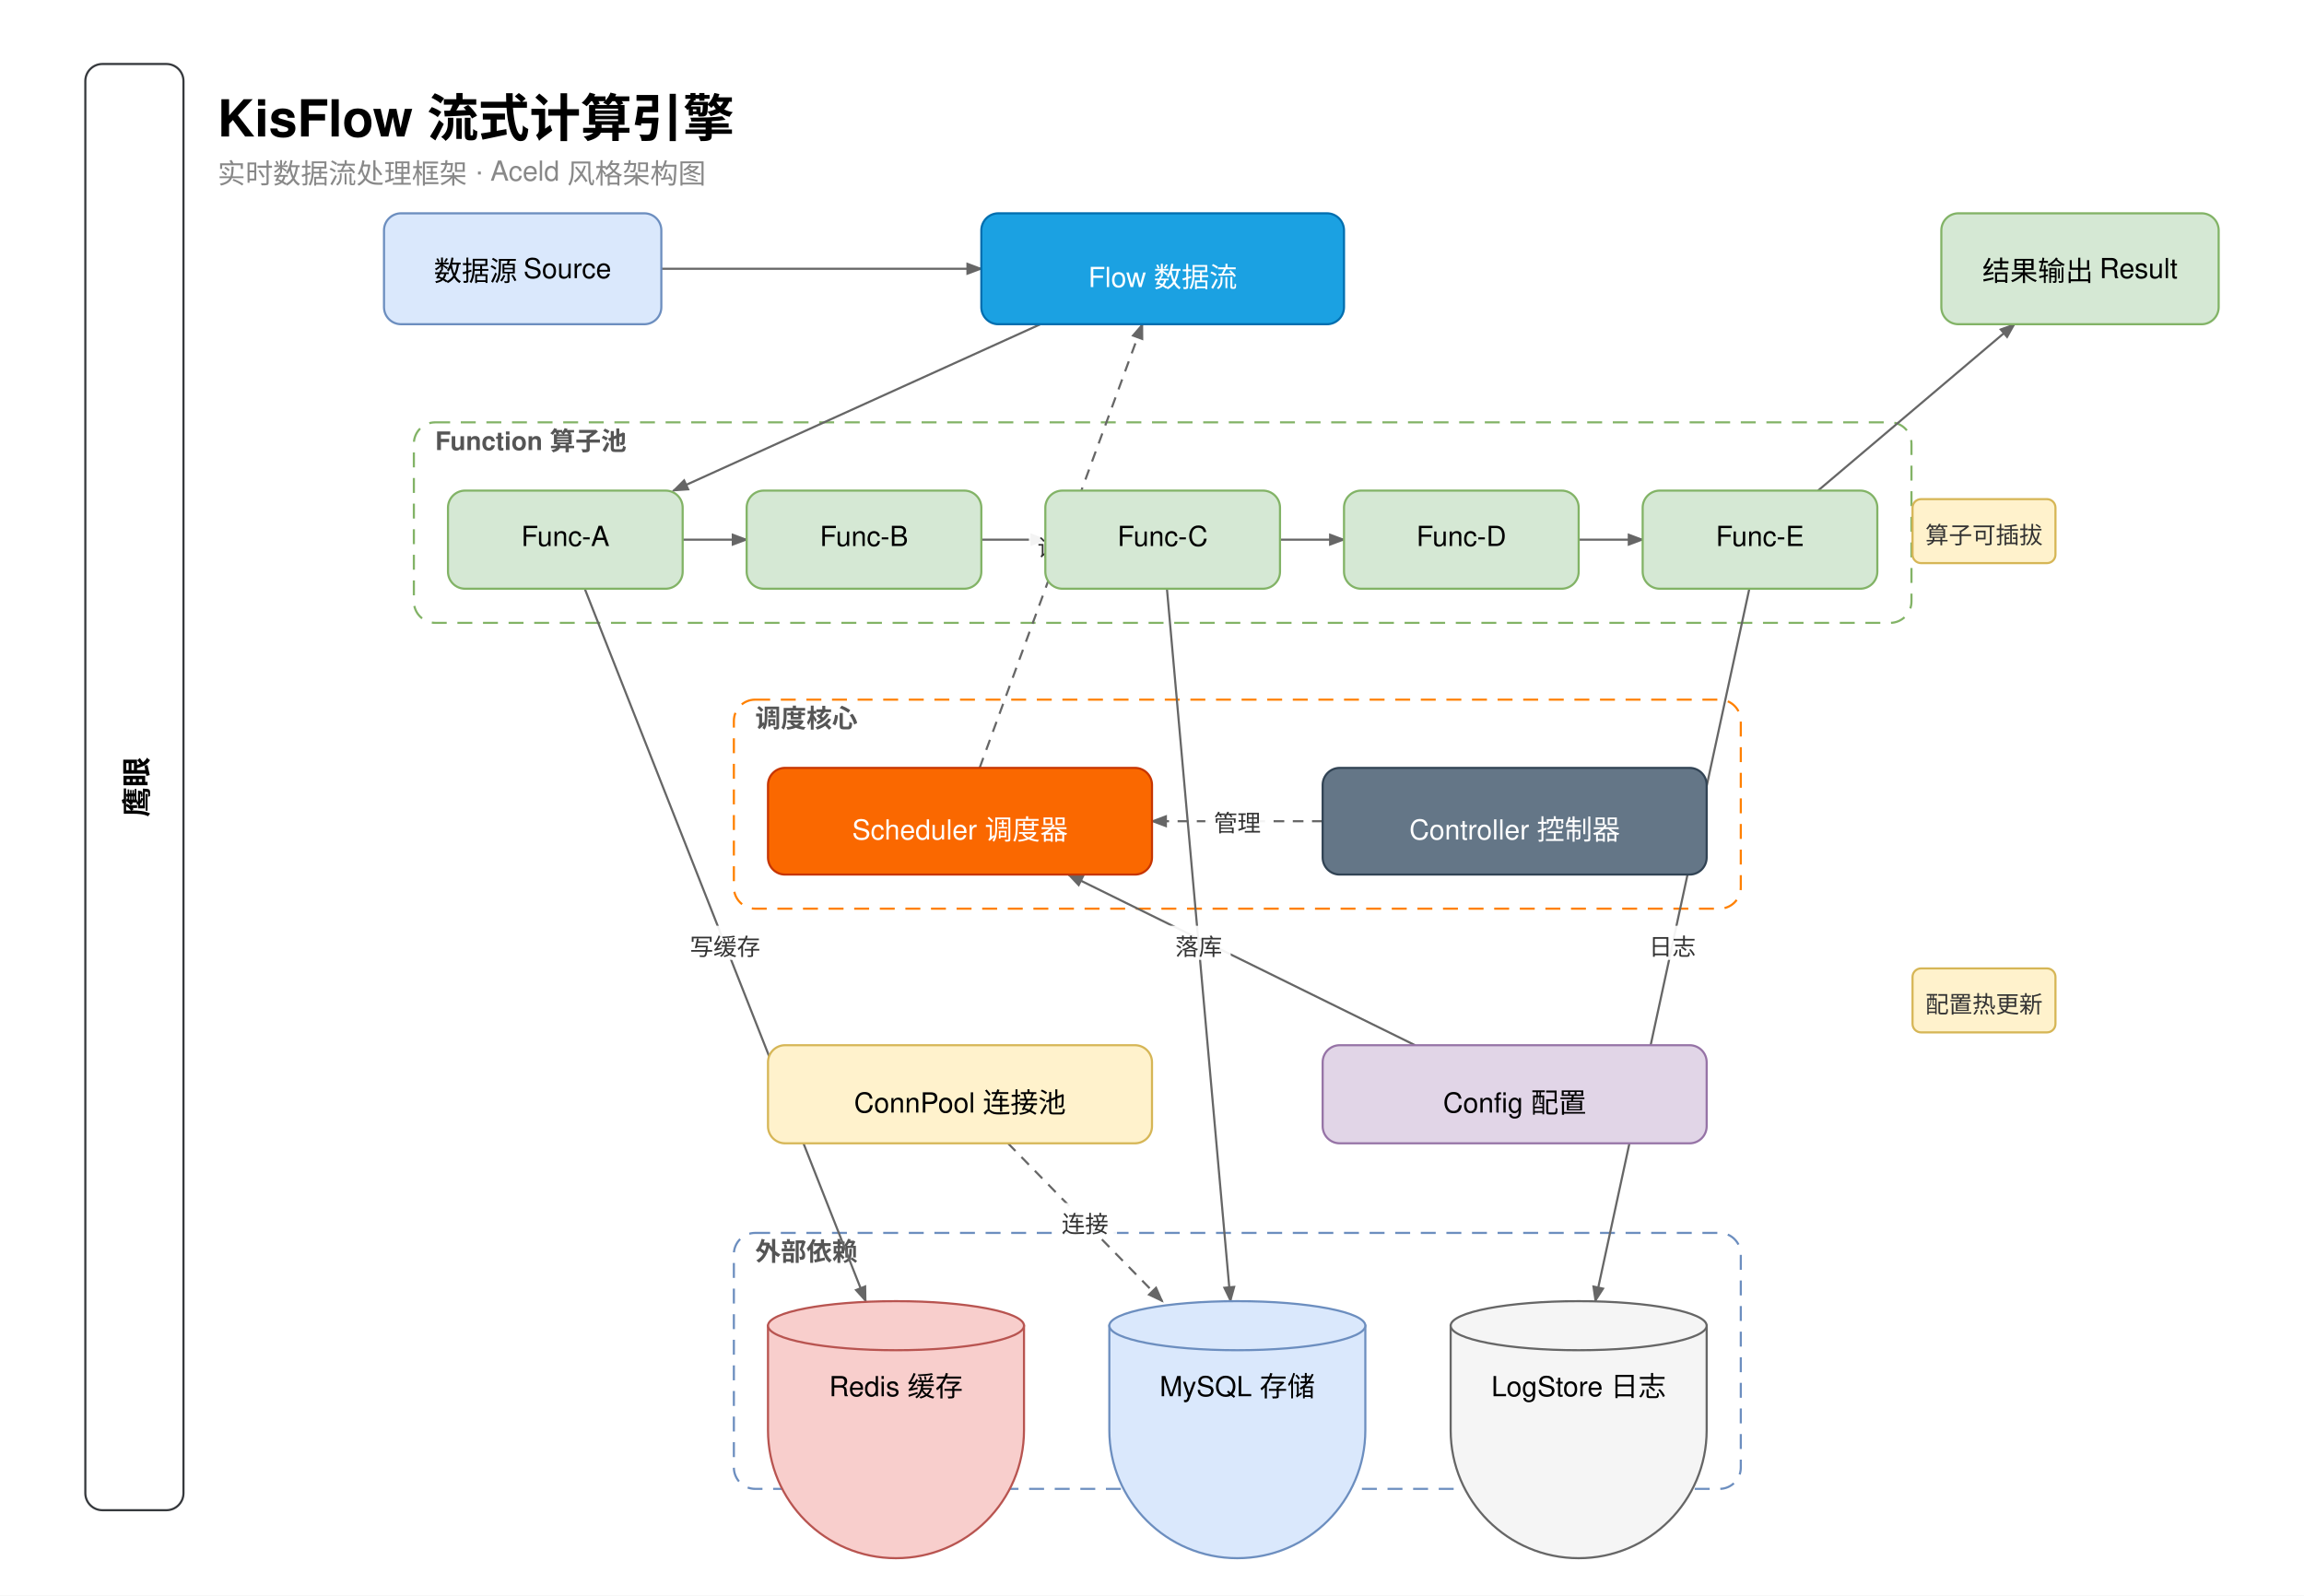
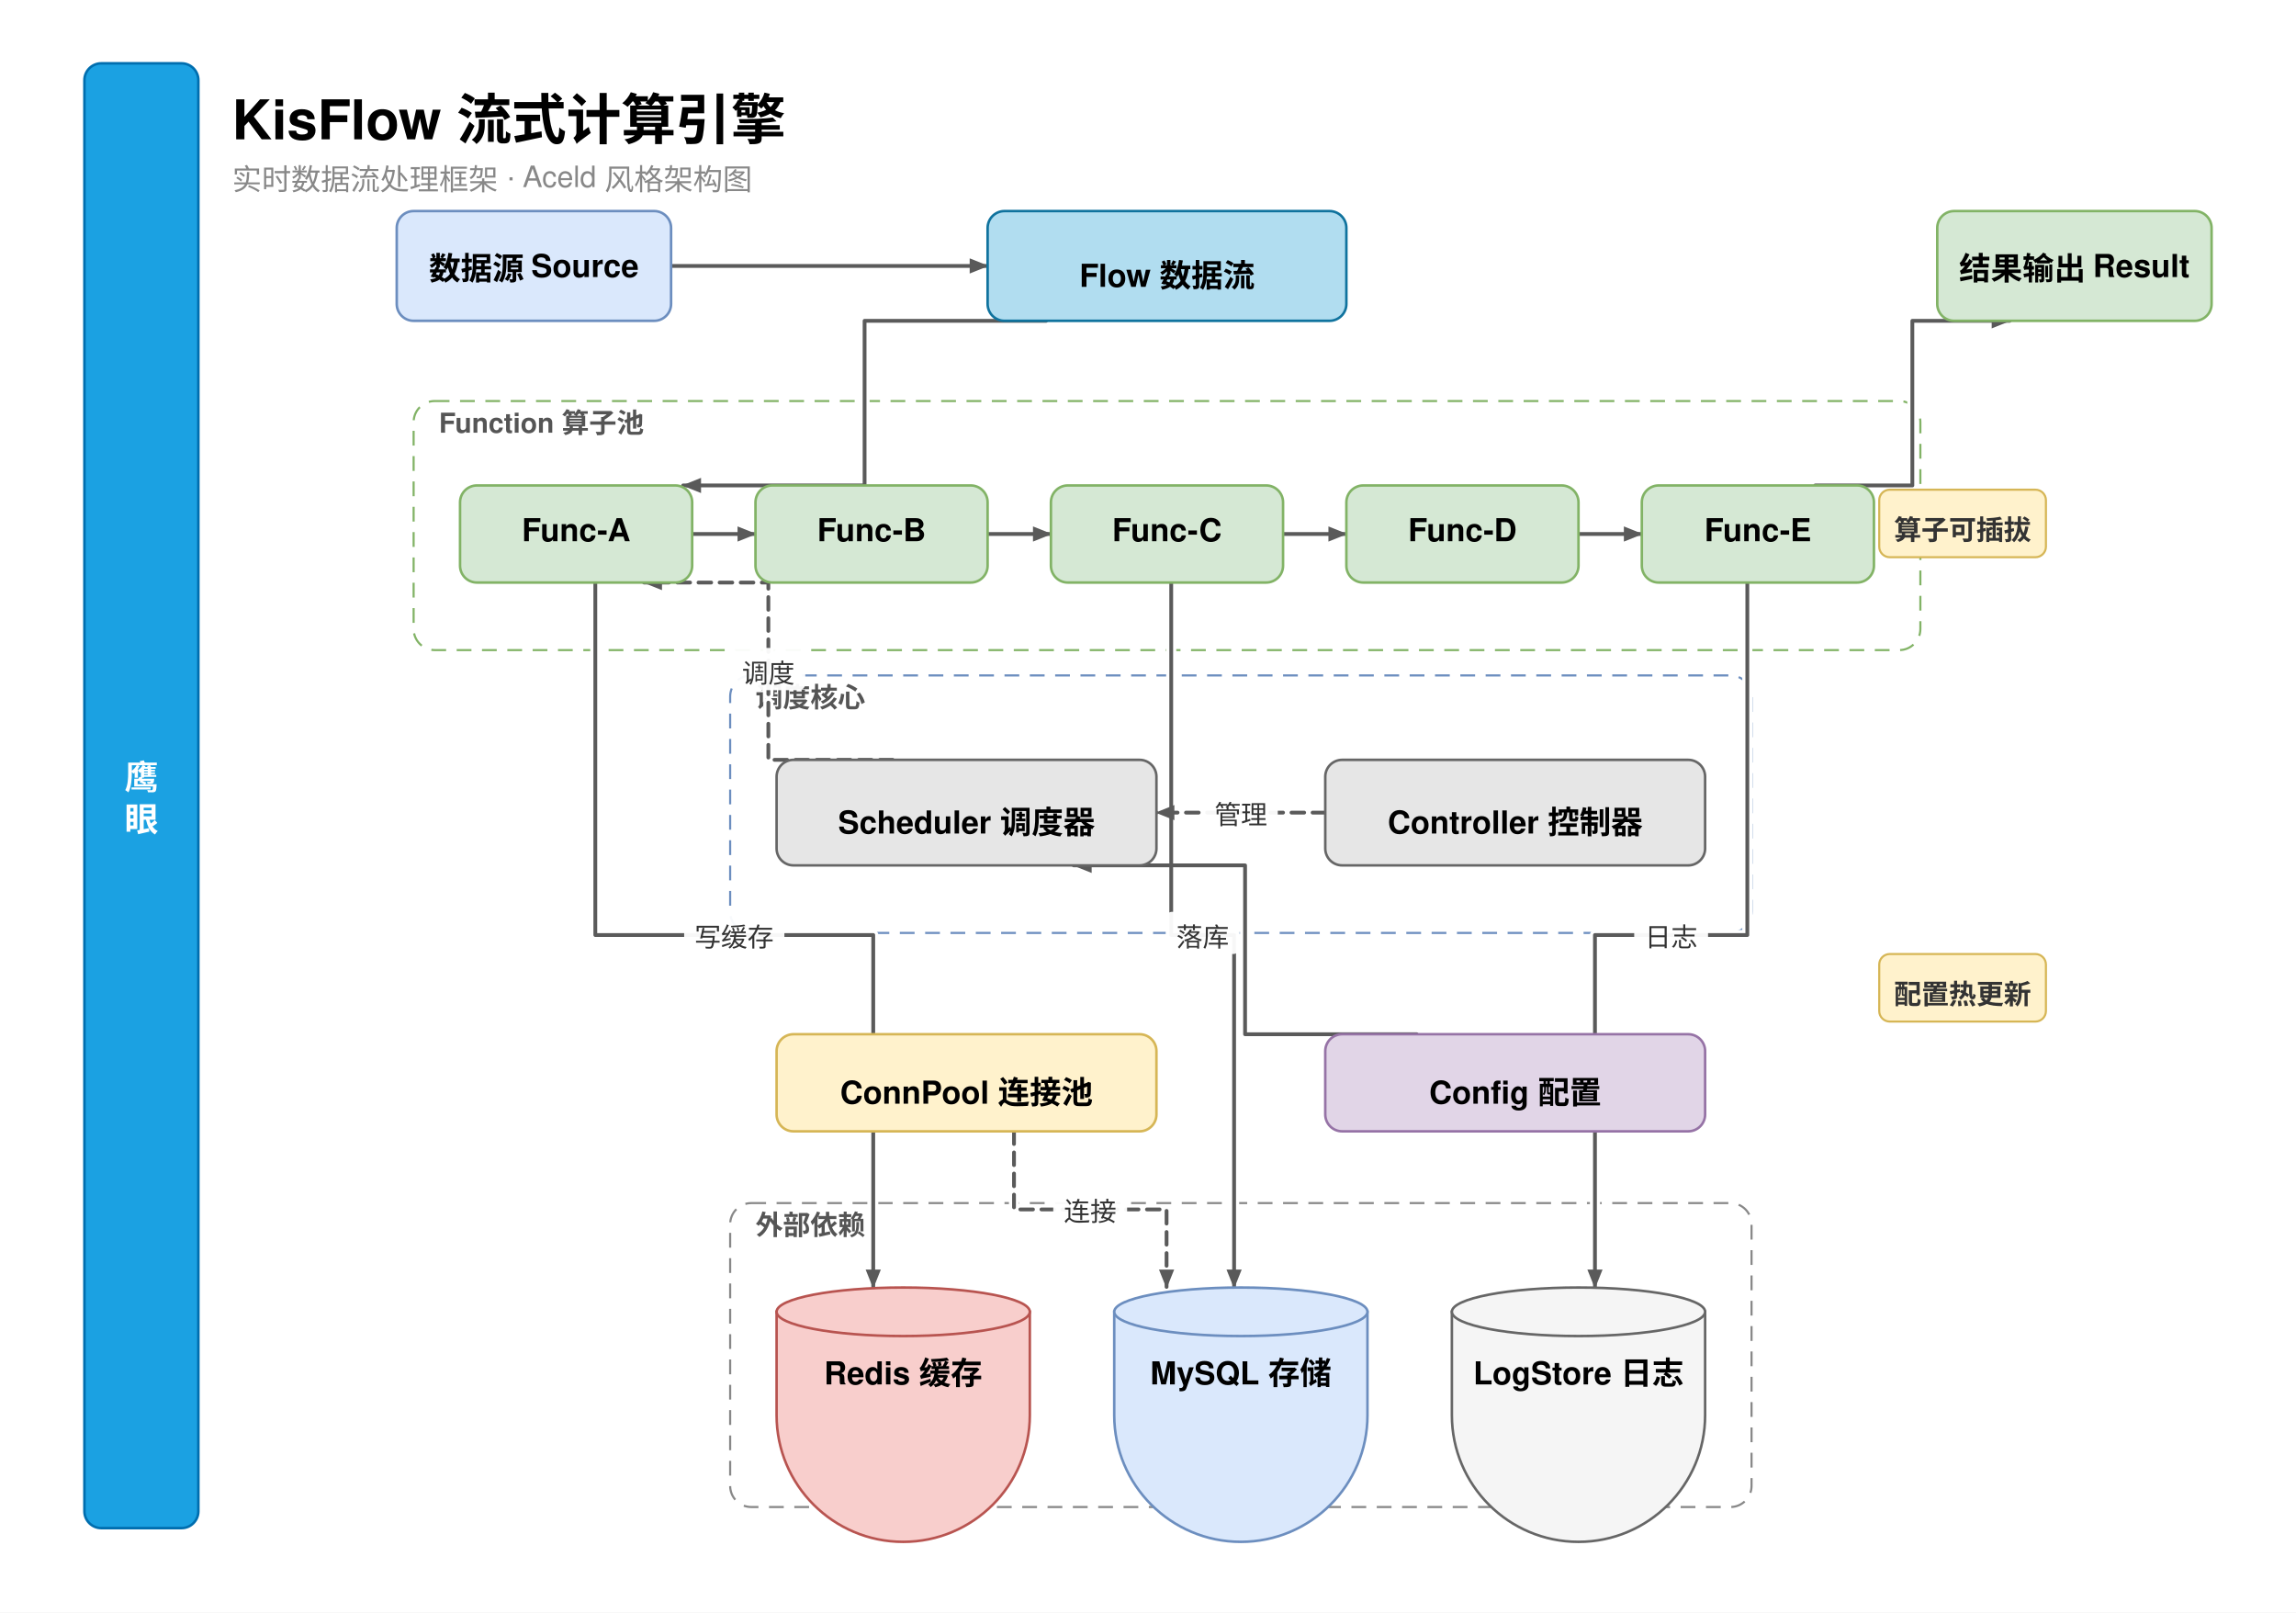
- <svg xmlns="http://www.w3.org/2000/svg" width="1080" height="748" viewBox="0 0 1080 748">
-   <rect x="0" y="0" width="1080.0" height="748.0" fill="#ffffff" />
-   <rect x="194.0" y="198.0" width="702.0" height="94.0" rx="10" ry="10" fill="none" stroke="#82b366" stroke-width="1.0" stroke-dasharray="7,5" />
-   <text x="204.0" y="211.0" fill="#555" font-size="12" font-weight="700" font-family="Helvetica, Arial, PingFang SC, Microsoft YaHei, sans-serif">Function 算子池</text>
-   <rect x="344.0" y="328.0" width="472.0" height="98.0" rx="10" ry="10" fill="none" stroke="#FF8000" stroke-width="1.0" stroke-dasharray="7,5" />
-   <text x="354.0" y="341.0" fill="#555" font-size="12" font-weight="700" font-family="Helvetica, Arial, PingFang SC, Microsoft YaHei, sans-serif">调度核心</text>
-   <rect x="344.0" y="578.0" width="472.0" height="120.0" rx="10" ry="10" fill="none" stroke="#6c8ebf" stroke-width="1.0" stroke-dasharray="7,5" />
-   <text x="354.0" y="591.0" fill="#555" font-size="12" font-weight="700" font-family="Helvetica, Arial, PingFang SC, Microsoft YaHei, sans-serif">外部依赖</text>
-   <rect x="40.0" y="30.0" width="46.0" height="678.0" rx="8" ry="8" fill="#FFFFFF" stroke="#36393d" stroke-width="1.0" />
-   <text x="63.0" y="369.0" fill="#000000" font-size="14" font-weight="700" font-family="Helvetica, Arial, PingFang SC, Microsoft YaHei, sans-serif" text-anchor="middle" dominant-baseline="central" transform="rotate(-90 63.0 369.0)">鹰眼</text>
-   <marker id="ah_666666" markerWidth="9" markerHeight="9" refX="7" refY="3" orient="auto" markerUnits="userSpaceOnUse">
-     <path d="M0,0 L8,3 L0,6 Z" fill="#666666" />
+ <svg xmlns="http://www.w3.org/2000/svg" width="1088" height="764" viewBox="0 0 1088 764">
+   <rect x="0" y="0" width="1088.0" height="764.0" fill="#ffffff" />
+   <rect x="196.0" y="190.0" width="714.0" height="118.0" rx="10" ry="10" fill="none" stroke="#82b366" stroke-width="1.0" stroke-dasharray="7,5" />
+   <text x="208.0" y="205.0" fill="#555" font-size="13" font-weight="700" font-family="Helvetica, Arial, PingFang SC, Microsoft YaHei, sans-serif">Function 算子池</text>
+   <rect x="346.0" y="320.0" width="484.0" height="122.0" rx="10" ry="10" fill="none" stroke="#6c8ebf" stroke-width="1.0" stroke-dasharray="7,5" />
+   <text x="358.0" y="335.0" fill="#555" font-size="13" font-weight="700" font-family="Helvetica, Arial, PingFang SC, Microsoft YaHei, sans-serif">调度核心</text>
+   <rect x="346.0" y="570.0" width="484.0" height="144.0" rx="10" ry="10" fill="none" stroke="#888888" stroke-width="1.0" stroke-dasharray="7,5" />
+   <text x="358.0" y="585.0" fill="#555" font-size="13" font-weight="700" font-family="Helvetica, Arial, PingFang SC, Microsoft YaHei, sans-serif">外部依赖</text>
+   <rect x="40.0" y="30.0" width="54.0" height="694.0" rx="8" ry="8" fill="#1ba1e2" stroke="#006EAF" stroke-width="1.2" />
+   <text x="67.0" y="367.0" fill="#ffffff" font-size="16" font-weight="700" font-family="Helvetica, Arial, PingFang SC, Microsoft YaHei, sans-serif" text-anchor="middle" dominant-baseline="central">鹰</text>
+   <text x="67.0" y="387.0" fill="#ffffff" font-size="16" font-weight="700" font-family="Helvetica, Arial, PingFang SC, Microsoft YaHei, sans-serif" text-anchor="middle" dominant-baseline="central">眼</text>
+   <path d="M318.0,126.0 L393.0,126.0 L393.0,126.0 L468.0,126.0" fill="none" stroke="#ffffff" stroke-width="4.8" stroke-linejoin="round" stroke-linecap="round" />
+   <path d="M495.7,152.0 L409.7,152.0 L409.7,230.0 L323.7,230.0" fill="none" stroke="#ffffff" stroke-width="4.8" stroke-linejoin="round" stroke-linecap="round" />
+   <path d="M328.0,253.0 L343.0,253.0 L343.0,253.0 L358.0,253.0" fill="none" stroke="#ffffff" stroke-width="4.8" stroke-linejoin="round" stroke-linecap="round" />
+   <path d="M468.0,253.0 L483.0,253.0 L483.0,253.0 L498.0,253.0" fill="none" stroke="#ffffff" stroke-width="4.8" stroke-linejoin="round" stroke-linecap="round" />
+   <path d="M608.0,253.0 L623.0,253.0 L623.0,253.0 L638.0,253.0" fill="none" stroke="#ffffff" stroke-width="4.8" stroke-linejoin="round" stroke-linecap="round" />
+   <path d="M748.0,253.0 L763.0,253.0 L763.0,253.0 L778.0,253.0" fill="none" stroke="#ffffff" stroke-width="4.8" stroke-linejoin="round" stroke-linecap="round" />
+   <path d="M860.2,230.0 L906.2,230.0 L906.2,152.0 L952.3,152.0" fill="none" stroke="#ffffff" stroke-width="4.8" stroke-linejoin="round" stroke-linecap="round" />
+   <path d="M628.0,385.0 L588.0,385.0 L588.0,385.0 L548.0,385.0" fill="none" stroke="#ffffff" stroke-width="4.8" stroke-linejoin="round" stroke-linecap="round" stroke-dasharray="6,4" />
+   <path d="M423.0,360.0 L364.1,360.0 L364.1,276.0 L305.2,276.0" fill="none" stroke="#ffffff" stroke-width="4.8" stroke-linejoin="round" stroke-linecap="round" stroke-dasharray="6,4" />
+   <path d="M671.3,490.0 L590.0,490.0 L590.0,410.0 L508.8,410.0" fill="none" stroke="#ffffff" stroke-width="4.8" stroke-linejoin="round" stroke-linecap="round" />
+   <path d="M480.5,536.0 L480.5,573.0 L552.8,573.0 L552.8,610.0" fill="none" stroke="#ffffff" stroke-width="4.8" stroke-linejoin="round" stroke-linecap="round" stroke-dasharray="6,4" />
+   <path d="M282.1,276.0 L282.1,443.0 L413.8,443.0 L413.8,610.0" fill="none" stroke="#ffffff" stroke-width="4.8" stroke-linejoin="round" stroke-linecap="round" />
+   <path d="M555.0,276.0 L555.0,443.0 L584.8,443.0 L584.8,610.0" fill="none" stroke="#ffffff" stroke-width="4.8" stroke-linejoin="round" stroke-linecap="round" />
+   <path d="M828.0,276.0 L828.0,443.0 L755.8,443.0 L755.8,610.0" fill="none" stroke="#ffffff" stroke-width="4.8" stroke-linejoin="round" stroke-linecap="round" />
+   <marker id="ah_5a5a5a" markerWidth="11" markerHeight="11" refX="8.5" refY="3.6" orient="auto" markerUnits="userSpaceOnUse">
+     <path d="M0,0 L9,3.6 L0,7.2 Z" fill="#5a5a5a" />
  </marker>
-   <line x1="310.0" y1="126.0" x2="460.0" y2="126.0" stroke="#666666" stroke-width="1.0" marker-end="url(#ah_666666)" />
-   <line x1="487.7" y1="152.0" x2="315.7" y2="230.0" stroke="#666666" stroke-width="1.0" marker-end="url(#ah_666666)" />
-   <line x1="320.0" y1="253.0" x2="350.0" y2="253.0" stroke="#666666" stroke-width="1.0" marker-end="url(#ah_666666)" />
-   <line x1="460.0" y1="253.0" x2="490.0" y2="253.0" stroke="#666666" stroke-width="1.0" marker-end="url(#ah_666666)" />
-   <line x1="600.0" y1="253.0" x2="630.0" y2="253.0" stroke="#666666" stroke-width="1.0" marker-end="url(#ah_666666)" />
-   <line x1="740.0" y1="253.0" x2="770.0" y2="253.0" stroke="#666666" stroke-width="1.0" marker-end="url(#ah_666666)" />
-   <line x1="852.2" y1="230.0" x2="944.3" y2="152.0" stroke="#666666" stroke-width="1.0" marker-end="url(#ah_666666)" />
-   <line x1="620.0" y1="385.0" x2="540.0" y2="385.0" stroke="#666666" stroke-width="1.0" stroke-dasharray="5,4" marker-end="url(#ah_666666)" />
-   <rect x="565.0" y="376.0" width="30.0" height="16" fill="#ffffff" stroke="none" opacity="0.92" />
-   <text x="580.0" y="385.0" fill="#333" font-size="11" font-family="Helvetica, Arial, PingFang SC, Microsoft YaHei, sans-serif" text-anchor="middle" dominant-baseline="central">管理</text>
-   <line x1="459.2" y1="360.0" x2="535.5" y2="152.0" stroke="#666666" stroke-width="1.0" stroke-dasharray="5,4" marker-end="url(#ah_666666)" />
-   <rect x="482.3" y="247.0" width="30.0" height="16" fill="#ffffff" stroke="none" opacity="0.92" />
-   <text x="497.3" y="256.0" fill="#333" font-size="11" font-family="Helvetica, Arial, PingFang SC, Microsoft YaHei, sans-serif" text-anchor="middle" dominant-baseline="central">调度</text>
-   <line x1="663.3" y1="490.0" x2="500.8" y2="410.0" stroke="#666666" stroke-width="1.0" marker-end="url(#ah_666666)" />
-   <line x1="472.5" y1="536.0" x2="544.8" y2="610.0" stroke="#666666" stroke-width="1.0" stroke-dasharray="5,4" marker-end="url(#ah_666666)" />
-   <rect x="493.6" y="564.0" width="30.0" height="16" fill="#ffffff" stroke="none" opacity="0.92" />
-   <text x="508.6" y="573.0" fill="#333" font-size="11" font-family="Helvetica, Arial, PingFang SC, Microsoft YaHei, sans-serif" text-anchor="middle" dominant-baseline="central">连接</text>
-   <line x1="274.1" y1="276.0" x2="405.8" y2="610.0" stroke="#666666" stroke-width="1.0" marker-end="url(#ah_666666)" />
-   <rect x="319.4" y="434.0" width="41.0" height="16" fill="#ffffff" stroke="none" opacity="0.92" />
-   <text x="339.9" y="443.0" fill="#333" font-size="11" font-family="Helvetica, Arial, PingFang SC, Microsoft YaHei, sans-serif" text-anchor="middle" dominant-baseline="central">写缓存</text>
-   <line x1="547.0" y1="276.0" x2="576.8" y2="610.0" stroke="#666666" stroke-width="1.0" marker-end="url(#ah_666666)" />
-   <rect x="546.9" y="434.0" width="30.0" height="16" fill="#ffffff" stroke="none" opacity="0.92" />
-   <text x="561.9" y="443.0" fill="#333" font-size="11" font-family="Helvetica, Arial, PingFang SC, Microsoft YaHei, sans-serif" text-anchor="middle" dominant-baseline="central">落库</text>
-   <line x1="820.0" y1="276.0" x2="747.8" y2="610.0" stroke="#666666" stroke-width="1.0" marker-end="url(#ah_666666)" />
-   <rect x="768.9" y="434.0" width="30.0" height="16" fill="#ffffff" stroke="none" opacity="0.92" />
-   <text x="783.9" y="443.0" fill="#333" font-size="11" font-family="Helvetica, Arial, PingFang SC, Microsoft YaHei, sans-serif" text-anchor="middle" dominant-baseline="central">日志</text>
-   <rect x="180.0" y="100.0" width="130.0" height="52.0" rx="8" ry="8" fill="#dae8fc" stroke="#6c8ebf" stroke-width="1.0" />
-   <text x="245.0" y="126.0" fill="#000000" font-size="13" font-family="Helvetica, Arial, PingFang SC, Microsoft YaHei, sans-serif" text-anchor="middle" dominant-baseline="central">数据源 Source</text>
-   <rect x="460.0" y="100.0" width="170.0" height="52.0" rx="8" ry="8" fill="#1ba1e2" stroke="#006EAF" stroke-width="1.0" />
-   <text x="545.0" y="126.0" fill="#ffffff" font-size="13" font-family="Helvetica, Arial, PingFang SC, Microsoft YaHei, sans-serif" text-anchor="middle" dominant-baseline="central">Flow 数据流</text>
-   <rect x="910.0" y="100.0" width="130.0" height="52.0" rx="8" ry="8" fill="#d5e8d4" stroke="#82b366" stroke-width="1.0" />
-   <text x="975.0" y="126.0" fill="#000000" font-size="13" font-family="Helvetica, Arial, PingFang SC, Microsoft YaHei, sans-serif" text-anchor="middle" dominant-baseline="central">结果输出 Result</text>
-   <rect x="210.0" y="230.0" width="110.0" height="46.0" rx="8" ry="8" fill="#d5e8d4" stroke="#82b366" stroke-width="1.0" />
-   <text x="265.0" y="253.0" fill="#000000" font-size="13" font-family="Helvetica, Arial, PingFang SC, Microsoft YaHei, sans-serif" text-anchor="middle" dominant-baseline="central">Func-A</text>
-   <rect x="350.0" y="230.0" width="110.0" height="46.0" rx="8" ry="8" fill="#d5e8d4" stroke="#82b366" stroke-width="1.0" />
-   <text x="405.0" y="253.0" fill="#000000" font-size="13" font-family="Helvetica, Arial, PingFang SC, Microsoft YaHei, sans-serif" text-anchor="middle" dominant-baseline="central">Func-B</text>
-   <rect x="490.0" y="230.0" width="110.0" height="46.0" rx="8" ry="8" fill="#d5e8d4" stroke="#82b366" stroke-width="1.0" />
-   <text x="545.0" y="253.0" fill="#000000" font-size="13" font-family="Helvetica, Arial, PingFang SC, Microsoft YaHei, sans-serif" text-anchor="middle" dominant-baseline="central">Func-C</text>
-   <rect x="630.0" y="230.0" width="110.0" height="46.0" rx="8" ry="8" fill="#d5e8d4" stroke="#82b366" stroke-width="1.0" />
-   <text x="685.0" y="253.0" fill="#000000" font-size="13" font-family="Helvetica, Arial, PingFang SC, Microsoft YaHei, sans-serif" text-anchor="middle" dominant-baseline="central">Func-D</text>
-   <rect x="770.0" y="230.0" width="110.0" height="46.0" rx="8" ry="8" fill="#d5e8d4" stroke="#82b366" stroke-width="1.0" />
-   <text x="825.0" y="253.0" fill="#000000" font-size="13" font-family="Helvetica, Arial, PingFang SC, Microsoft YaHei, sans-serif" text-anchor="middle" dominant-baseline="central">Func-E</text>
-   <rect x="360.0" y="360.0" width="180.0" height="50.0" rx="8" ry="8" fill="#fa6800" stroke="#C73500" stroke-width="1.0" />
-   <text x="450.0" y="385.0" fill="#ffffff" font-size="13" font-family="Helvetica, Arial, PingFang SC, Microsoft YaHei, sans-serif" text-anchor="middle" dominant-baseline="central">Scheduler 调度器</text>
-   <rect x="620.0" y="360.0" width="180.0" height="50.0" rx="8" ry="8" fill="#647687" stroke="#314354" stroke-width="1.0" />
-   <text x="710.0" y="385.0" fill="#ffffff" font-size="13" font-family="Helvetica, Arial, PingFang SC, Microsoft YaHei, sans-serif" text-anchor="middle" dominant-baseline="central">Controller 控制器</text>
-   <rect x="360.0" y="490.0" width="180.0" height="46.0" rx="8" ry="8" fill="#fff2cc" stroke="#d6b656" stroke-width="1.0" />
-   <text x="450.0" y="513.0" fill="#000000" font-size="13" font-family="Helvetica, Arial, PingFang SC, Microsoft YaHei, sans-serif" text-anchor="middle" dominant-baseline="central">ConnPool 连接池</text>
-   <rect x="620.0" y="490.0" width="180.0" height="46.0" rx="8" ry="8" fill="#e1d5e7" stroke="#9673a6" stroke-width="1.0" />
-   <text x="710.0" y="513.0" fill="#000000" font-size="13" font-family="Helvetica, Arial, PingFang SC, Microsoft YaHei, sans-serif" text-anchor="middle" dominant-baseline="central">Config 配置</text>
-   <path d="M360.0,621.5 L360.0,670.5 A11.5,11.5 0 0 0 480.0,670.5 L480.0,621.5 Z" fill="#f8cecc" stroke="#b85450" stroke-width="1.0" />
-   <ellipse cx="420.0" cy="621.5" rx="60.0" ry="11.5" fill="#f8cecc" stroke="#b85450" stroke-width="1.0" />
-   <text x="420.0" y="646.0" fill="#000000" font-size="13" font-family="Helvetica, Arial, PingFang SC, Microsoft YaHei, sans-serif" text-anchor="middle" dominant-baseline="central">Redis 缓存</text>
-   <path d="M520.0,621.5 L520.0,670.5 A11.5,11.5 0 0 0 640.0,670.5 L640.0,621.5 Z" fill="#dae8fc" stroke="#6c8ebf" stroke-width="1.0" />
-   <ellipse cx="580.0" cy="621.5" rx="60.0" ry="11.5" fill="#dae8fc" stroke="#6c8ebf" stroke-width="1.0" />
-   <text x="580.0" y="646.0" fill="#000000" font-size="13" font-family="Helvetica, Arial, PingFang SC, Microsoft YaHei, sans-serif" text-anchor="middle" dominant-baseline="central">MySQL 存储</text>
-   <path d="M680.0,621.5 L680.0,670.5 A11.5,11.5 0 0 0 800.0,670.5 L800.0,621.5 Z" fill="#f5f5f5" stroke="#666666" stroke-width="1.0" />
-   <ellipse cx="740.0" cy="621.5" rx="60.0" ry="11.5" fill="#f5f5f5" stroke="#666666" stroke-width="1.0" />
-   <text x="740.0" y="646.0" fill="#000000" font-size="13" font-family="Helvetica, Arial, PingFang SC, Microsoft YaHei, sans-serif" text-anchor="middle" dominant-baseline="central">LogStore 日志</text>
-   <rect x="896.5" y="234.0" width="67.0" height="30.0" rx="4" ry="4" fill="#fff2cc" stroke="#d6b656" stroke-width="1.0" />
-   <text x="930.0" y="250.0" fill="#333" font-size="11" font-family="Helvetica, Arial, PingFang SC, Microsoft YaHei, sans-serif" text-anchor="middle" dominant-baseline="central">算子可插拔</text>
-   <rect x="896.5" y="454.0" width="67.0" height="30.0" rx="4" ry="4" fill="#fff2cc" stroke="#d6b656" stroke-width="1.0" />
-   <text x="930.0" y="470.0" fill="#333" font-size="11" font-family="Helvetica, Arial, PingFang SC, Microsoft YaHei, sans-serif" text-anchor="middle" dominant-baseline="central">配置热更新</text>
-   <text x="102.0" y="64.0" fill="#000" font-size="24" font-weight="700" font-family="Helvetica, Arial, PingFang SC, Microsoft YaHei, sans-serif">KisFlow 流式计算引擎</text>
-   <text x="102.0" y="86.0" fill="#888" font-size="13" font-family="Helvetica, Arial, PingFang SC, Microsoft YaHei, sans-serif">实时数据流处理框架 · Aceld 风格架构图</text>
+   <path d="M318.0,126.0 L393.0,126.0 L393.0,126.0 L468.0,126.0" fill="none" stroke="#5a5a5a" stroke-width="1.8" stroke-linejoin="round" stroke-linecap="round" marker-end="url(#ah_5a5a5a)" />
+   <path d="M495.7,152.0 L409.7,152.0 L409.7,230.0 L323.7,230.0" fill="none" stroke="#5a5a5a" stroke-width="1.8" stroke-linejoin="round" stroke-linecap="round" marker-end="url(#ah_5a5a5a)" />
+   <path d="M328.0,253.0 L343.0,253.0 L343.0,253.0 L358.0,253.0" fill="none" stroke="#5a5a5a" stroke-width="1.8" stroke-linejoin="round" stroke-linecap="round" marker-end="url(#ah_5a5a5a)" />
+   <path d="M468.0,253.0 L483.0,253.0 L483.0,253.0 L498.0,253.0" fill="none" stroke="#5a5a5a" stroke-width="1.8" stroke-linejoin="round" stroke-linecap="round" marker-end="url(#ah_5a5a5a)" />
+   <path d="M608.0,253.0 L623.0,253.0 L623.0,253.0 L638.0,253.0" fill="none" stroke="#5a5a5a" stroke-width="1.8" stroke-linejoin="round" stroke-linecap="round" marker-end="url(#ah_5a5a5a)" />
+   <path d="M748.0,253.0 L763.0,253.0 L763.0,253.0 L778.0,253.0" fill="none" stroke="#5a5a5a" stroke-width="1.8" stroke-linejoin="round" stroke-linecap="round" marker-end="url(#ah_5a5a5a)" />
+   <path d="M860.2,230.0 L906.2,230.0 L906.2,152.0 L952.3,152.0" fill="none" stroke="#5a5a5a" stroke-width="1.8" stroke-linejoin="round" stroke-linecap="round" marker-end="url(#ah_5a5a5a)" />
+   <path d="M628.0,385.0 L588.0,385.0 L588.0,385.0 L548.0,385.0" fill="none" stroke="#5a5a5a" stroke-width="1.8" stroke-linejoin="round" stroke-linecap="round" stroke-dasharray="6,4" marker-end="url(#ah_5a5a5a)" />
+   <rect x="570.5" y="374.0" width="35.0" height="20" rx="3" fill="#ffffff" stroke="none" opacity="0.95" />
+   <text x="588.0" y="385.0" fill="#333" font-size="12.5" font-family="Helvetica, Arial, PingFang SC, Microsoft YaHei, sans-serif" text-anchor="middle" dominant-baseline="central">管理</text>
+   <path d="M423.0,360.0 L364.1,360.0 L364.1,276.0 L305.2,276.0" fill="none" stroke="#5a5a5a" stroke-width="1.8" stroke-linejoin="round" stroke-linecap="round" stroke-dasharray="6,4" marker-end="url(#ah_5a5a5a)" />
+   <rect x="346.6" y="307.0" width="35.0" height="20" rx="3" fill="#ffffff" stroke="none" opacity="0.95" />
+   <text x="364.1" y="318.0" fill="#333" font-size="12.5" font-family="Helvetica, Arial, PingFang SC, Microsoft YaHei, sans-serif" text-anchor="middle" dominant-baseline="central">调度</text>
+   <path d="M671.3,490.0 L590.0,490.0 L590.0,410.0 L508.8,410.0" fill="none" stroke="#5a5a5a" stroke-width="1.8" stroke-linejoin="round" stroke-linecap="round" marker-end="url(#ah_5a5a5a)" />
+   <path d="M480.5,536.0 L480.5,573.0 L552.8,573.0 L552.8,610.0" fill="none" stroke="#5a5a5a" stroke-width="1.8" stroke-linejoin="round" stroke-linecap="round" stroke-dasharray="6,4" marker-end="url(#ah_5a5a5a)" />
+   <rect x="499.1" y="562.0" width="35.0" height="20" rx="3" fill="#ffffff" stroke="none" opacity="0.95" />
+   <text x="516.6" y="573.0" fill="#333" font-size="12.5" font-family="Helvetica, Arial, PingFang SC, Microsoft YaHei, sans-serif" text-anchor="middle" dominant-baseline="central">连接</text>
+   <path d="M282.1,276.0 L282.1,443.0 L413.8,443.0 L413.8,610.0" fill="none" stroke="#5a5a5a" stroke-width="1.8" stroke-linejoin="round" stroke-linecap="round" marker-end="url(#ah_5a5a5a)" />
+   <rect x="324.2" y="432.0" width="47.5" height="20" rx="3" fill="#ffffff" stroke="none" opacity="0.95" />
+   <text x="347.9" y="443.0" fill="#333" font-size="12.5" font-family="Helvetica, Arial, PingFang SC, Microsoft YaHei, sans-serif" text-anchor="middle" dominant-baseline="central">写缓存</text>
+   <path d="M555.0,276.0 L555.0,443.0 L584.8,443.0 L584.8,610.0" fill="none" stroke="#5a5a5a" stroke-width="1.8" stroke-linejoin="round" stroke-linecap="round" marker-end="url(#ah_5a5a5a)" />
+   <rect x="552.4" y="432.0" width="35.0" height="20" rx="3" fill="#ffffff" stroke="none" opacity="0.95" />
+   <text x="569.9" y="443.0" fill="#333" font-size="12.5" font-family="Helvetica, Arial, PingFang SC, Microsoft YaHei, sans-serif" text-anchor="middle" dominant-baseline="central">落库</text>
+   <path d="M828.0,276.0 L828.0,443.0 L755.8,443.0 L755.8,610.0" fill="none" stroke="#5a5a5a" stroke-width="1.8" stroke-linejoin="round" stroke-linecap="round" marker-end="url(#ah_5a5a5a)" />
+   <rect x="774.4" y="432.0" width="35.0" height="20" rx="3" fill="#ffffff" stroke="none" opacity="0.95" />
+   <text x="791.9" y="443.0" fill="#333" font-size="12.5" font-family="Helvetica, Arial, PingFang SC, Microsoft YaHei, sans-serif" text-anchor="middle" dominant-baseline="central">日志</text>
+   <rect x="188.0" y="100.0" width="130.0" height="52.0" rx="8" ry="8" fill="#dae8fc" stroke="#6c8ebf" stroke-width="1.2" />
+   <text x="253.0" y="126.0" fill="#000000" font-size="15" font-weight="700" font-family="Helvetica, Arial, PingFang SC, Microsoft YaHei, sans-serif" text-anchor="middle" dominant-baseline="central">数据源 Source</text>
+   <rect x="468.0" y="100.0" width="170.0" height="52.0" rx="8" ry="8" fill="#b1ddf0" stroke="#10739e" stroke-width="1.2" />
+   <text x="553.0" y="126.0" fill="#000000" font-size="15" font-weight="700" font-family="Helvetica, Arial, PingFang SC, Microsoft YaHei, sans-serif" text-anchor="middle" dominant-baseline="central">Flow 数据流</text>
+   <rect x="918.0" y="100.0" width="130.0" height="52.0" rx="8" ry="8" fill="#d5e8d4" stroke="#82b366" stroke-width="1.2" />
+   <text x="983.0" y="126.0" fill="#000000" font-size="15" font-weight="700" font-family="Helvetica, Arial, PingFang SC, Microsoft YaHei, sans-serif" text-anchor="middle" dominant-baseline="central">结果输出 Result</text>
+   <rect x="218.0" y="230.0" width="110.0" height="46.0" rx="8" ry="8" fill="#d5e8d4" stroke="#82b366" stroke-width="1.2" />
+   <text x="273.0" y="253.0" fill="#000000" font-size="15" font-weight="700" font-family="Helvetica, Arial, PingFang SC, Microsoft YaHei, sans-serif" text-anchor="middle" dominant-baseline="central">Func-A</text>
+   <rect x="358.0" y="230.0" width="110.0" height="46.0" rx="8" ry="8" fill="#d5e8d4" stroke="#82b366" stroke-width="1.2" />
+   <text x="413.0" y="253.0" fill="#000000" font-size="15" font-weight="700" font-family="Helvetica, Arial, PingFang SC, Microsoft YaHei, sans-serif" text-anchor="middle" dominant-baseline="central">Func-B</text>
+   <rect x="498.0" y="230.0" width="110.0" height="46.0" rx="8" ry="8" fill="#d5e8d4" stroke="#82b366" stroke-width="1.2" />
+   <text x="553.0" y="253.0" fill="#000000" font-size="15" font-weight="700" font-family="Helvetica, Arial, PingFang SC, Microsoft YaHei, sans-serif" text-anchor="middle" dominant-baseline="central">Func-C</text>
+   <rect x="638.0" y="230.0" width="110.0" height="46.0" rx="8" ry="8" fill="#d5e8d4" stroke="#82b366" stroke-width="1.2" />
+   <text x="693.0" y="253.0" fill="#000000" font-size="15" font-weight="700" font-family="Helvetica, Arial, PingFang SC, Microsoft YaHei, sans-serif" text-anchor="middle" dominant-baseline="central">Func-D</text>
+   <rect x="778.0" y="230.0" width="110.0" height="46.0" rx="8" ry="8" fill="#d5e8d4" stroke="#82b366" stroke-width="1.2" />
+   <text x="833.0" y="253.0" fill="#000000" font-size="15" font-weight="700" font-family="Helvetica, Arial, PingFang SC, Microsoft YaHei, sans-serif" text-anchor="middle" dominant-baseline="central">Func-E</text>
+   <rect x="368.0" y="360.0" width="180.0" height="50.0" rx="8" ry="8" fill="#E6E6E6" stroke="#666666" stroke-width="1.2" />
+   <text x="458.0" y="385.0" fill="#000000" font-size="15" font-weight="700" font-family="Helvetica, Arial, PingFang SC, Microsoft YaHei, sans-serif" text-anchor="middle" dominant-baseline="central">Scheduler 调度器</text>
+   <rect x="628.0" y="360.0" width="180.0" height="50.0" rx="8" ry="8" fill="#E6E6E6" stroke="#666666" stroke-width="1.2" />
+   <text x="718.0" y="385.0" fill="#000000" font-size="15" font-weight="700" font-family="Helvetica, Arial, PingFang SC, Microsoft YaHei, sans-serif" text-anchor="middle" dominant-baseline="central">Controller 控制器</text>
+   <rect x="368.0" y="490.0" width="180.0" height="46.0" rx="8" ry="8" fill="#fff2cc" stroke="#d6b656" stroke-width="1.2" />
+   <text x="458.0" y="513.0" fill="#000000" font-size="15" font-weight="700" font-family="Helvetica, Arial, PingFang SC, Microsoft YaHei, sans-serif" text-anchor="middle" dominant-baseline="central">ConnPool 连接池</text>
+   <rect x="628.0" y="490.0" width="180.0" height="46.0" rx="8" ry="8" fill="#e1d5e7" stroke="#9673a6" stroke-width="1.2" />
+   <text x="718.0" y="513.0" fill="#000000" font-size="15" font-weight="700" font-family="Helvetica, Arial, PingFang SC, Microsoft YaHei, sans-serif" text-anchor="middle" dominant-baseline="central">Config 配置</text>
+   <path d="M368.0,621.5 L368.0,670.5 A11.5,11.5 0 0 0 488.0,670.5 L488.0,621.5 Z" fill="#f8cecc" stroke="#b85450" stroke-width="1.2" />
+   <ellipse cx="428.0" cy="621.5" rx="60.0" ry="11.5" fill="#f8cecc" stroke="#b85450" stroke-width="1.2" />
+   <text x="428.0" y="646.0" fill="#000000" font-size="15" font-weight="700" font-family="Helvetica, Arial, PingFang SC, Microsoft YaHei, sans-serif" text-anchor="middle" dominant-baseline="central">Redis 缓存</text>
+   <path d="M528.0,621.5 L528.0,670.5 A11.5,11.5 0 0 0 648.0,670.5 L648.0,621.5 Z" fill="#dae8fc" stroke="#6c8ebf" stroke-width="1.2" />
+   <ellipse cx="588.0" cy="621.5" rx="60.0" ry="11.5" fill="#dae8fc" stroke="#6c8ebf" stroke-width="1.2" />
+   <text x="588.0" y="646.0" fill="#000000" font-size="15" font-weight="700" font-family="Helvetica, Arial, PingFang SC, Microsoft YaHei, sans-serif" text-anchor="middle" dominant-baseline="central">MySQL 存储</text>
+   <path d="M688.0,621.5 L688.0,670.5 A11.5,11.5 0 0 0 808.0,670.5 L808.0,621.5 Z" fill="#f5f5f5" stroke="#666666" stroke-width="1.2" />
+   <ellipse cx="748.0" cy="621.5" rx="60.0" ry="11.5" fill="#f5f5f5" stroke="#666666" stroke-width="1.2" />
+   <text x="748.0" y="646.0" fill="#000000" font-size="15" font-weight="700" font-family="Helvetica, Arial, PingFang SC, Microsoft YaHei, sans-serif" text-anchor="middle" dominant-baseline="central">LogStore 日志</text>
+   <rect x="890.5" y="232.0" width="79.0" height="32.0" rx="5" ry="5" fill="#fff2cc" stroke="#d6b656" stroke-width="1.0" />
+   <text x="930.0" y="250.0" fill="#333" font-size="13" font-weight="700" font-family="Helvetica, Arial, PingFang SC, Microsoft YaHei, sans-serif" text-anchor="middle" dominant-baseline="central">算子可插拔</text>
+   <rect x="890.5" y="452.0" width="79.0" height="32.0" rx="5" ry="5" fill="#fff2cc" stroke="#d6b656" stroke-width="1.0" />
+   <text x="930.0" y="470.0" fill="#333" font-size="13" font-weight="700" font-family="Helvetica, Arial, PingFang SC, Microsoft YaHei, sans-serif" text-anchor="middle" dominant-baseline="central">配置热更新</text>
+   <text x="110.0" y="66.0" fill="#000" font-size="26" font-weight="700" font-family="Helvetica, Arial, PingFang SC, Microsoft YaHei, sans-serif">KisFlow 流式计算引擎</text>
+   <text x="110.0" y="90.0" fill="#888" font-size="14" font-family="Helvetica, Arial, PingFang SC, Microsoft YaHei, sans-serif">实时数据流处理框架 · Aceld 风格架构图</text>
</svg>
